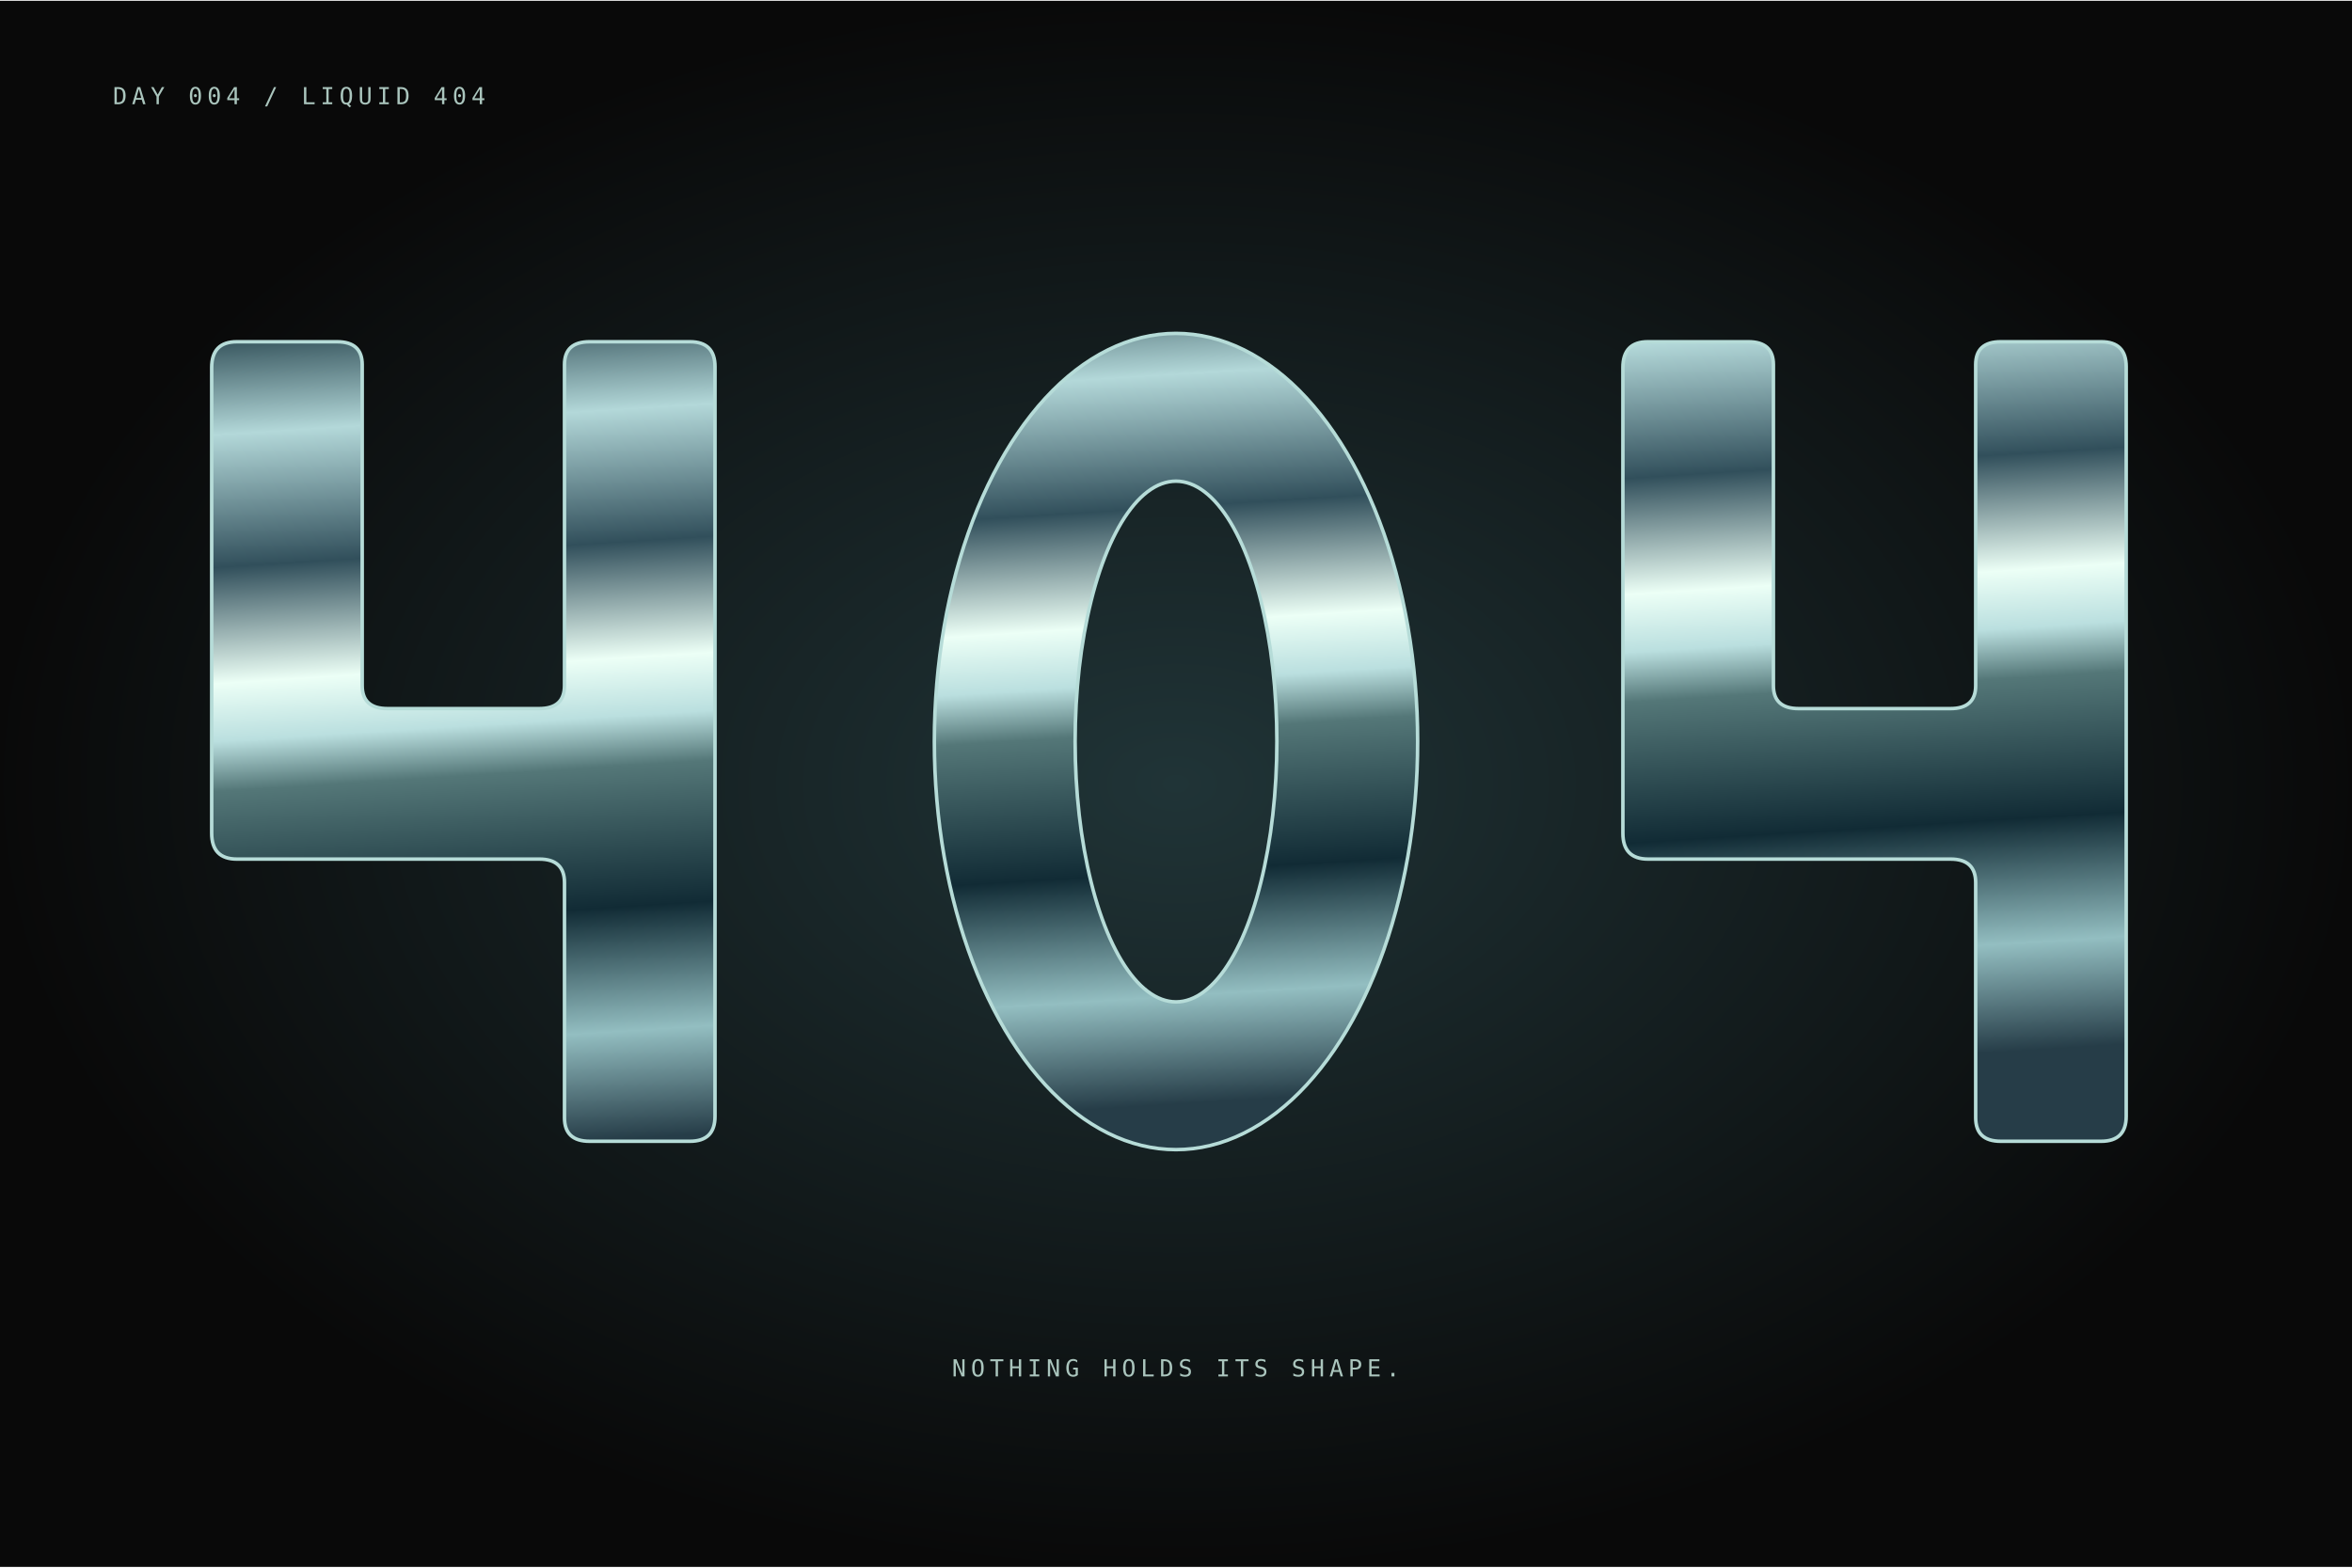
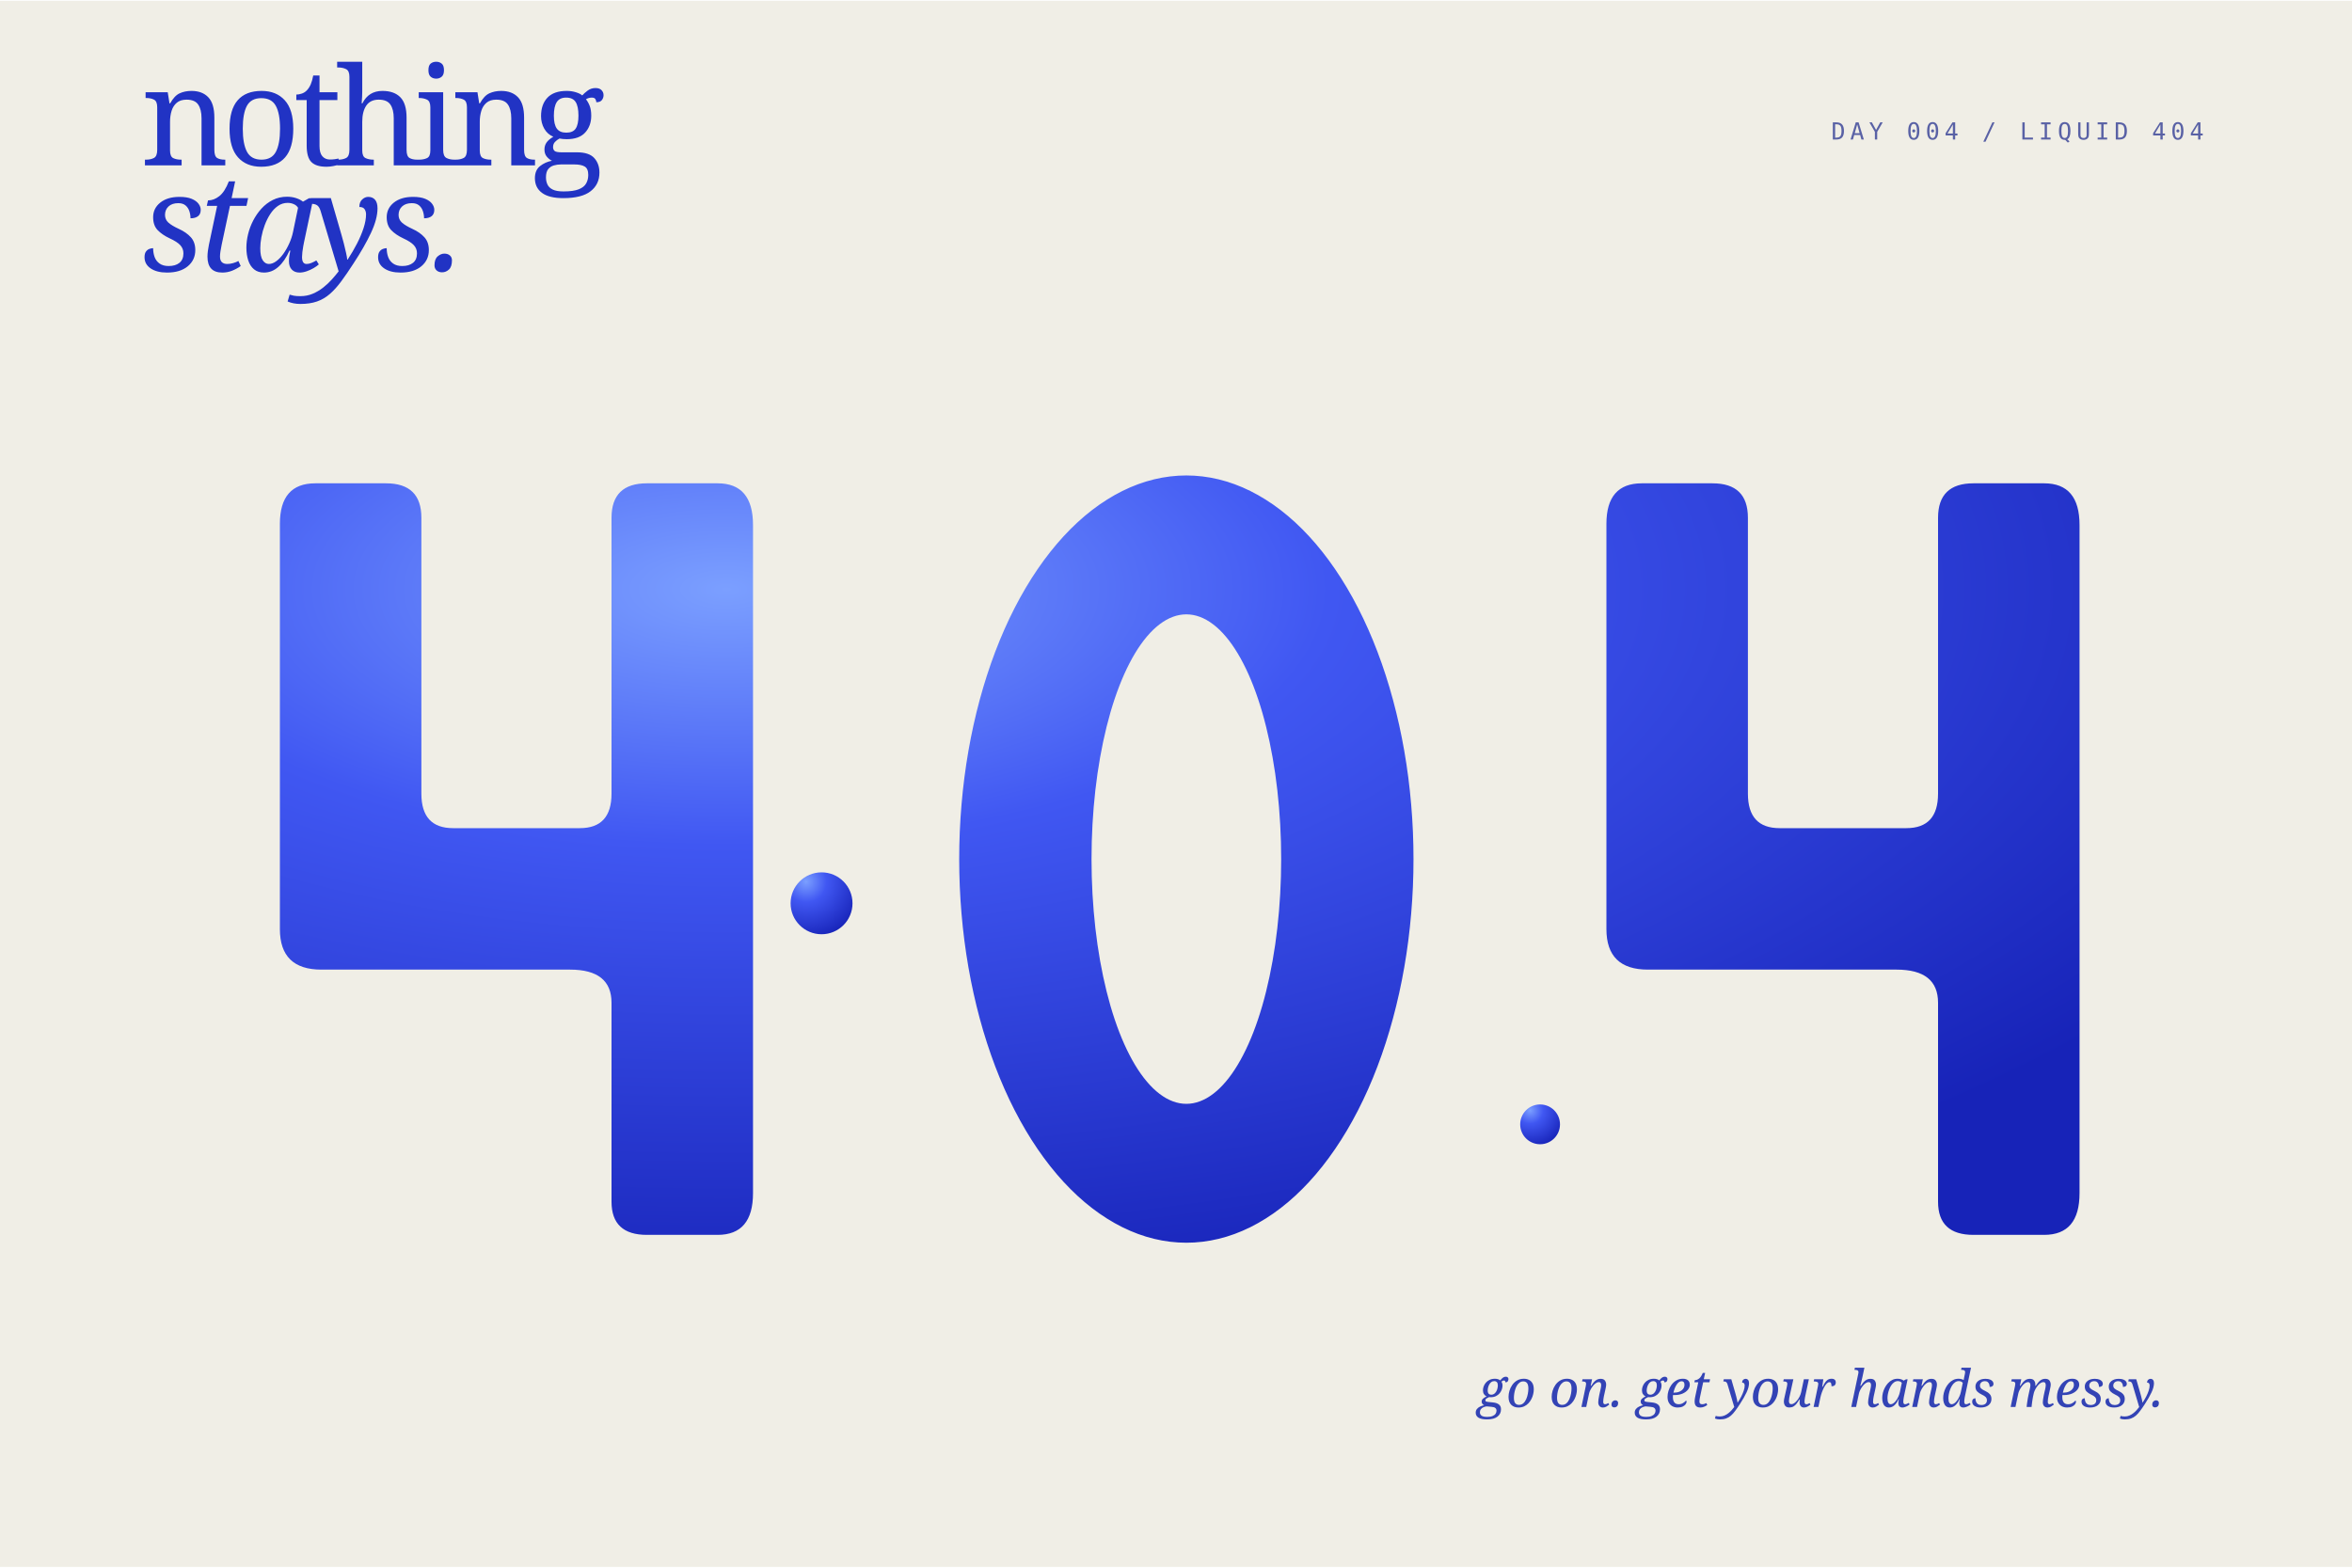
<svg xmlns="http://www.w3.org/2000/svg" width="900" height="600" viewBox="0 0 1000 666">
  <defs>
-     <radialGradient id="bg">
-       <stop stop-color="#203437" />
-       <stop offset="1" stop-color="#090909" />
+     <radialGradient id="ink" cx=".25" cy=".15" r=".95">
+       <stop stop-color="#7b9fff" />
+       <stop offset=".35" stop-color="#4057f2" />
+       <stop offset="1" stop-color="#1723b8" />
    </radialGradient>
-     <linearGradient id="body" x1="0" y1="0" x2=".15" y2="1">
-       <stop stop-color="#314f58" />
-       <stop offset=".12" stop-color="#b3d8d9" />
-       <stop offset=".28" stop-color="#314f5b" />
-       <stop offset=".42" stop-color="#ecfff6" />
-       <stop offset=".49" stop-color="#badfdf" />
-       <stop offset=".55" stop-color="#547778" />
-       <stop offset=".72" stop-color="#112b35" />
-       <stop offset=".87" stop-color="#93bec1" />
-       <stop offset="1" stop-color="#263d48" />
-     </linearGradient>
  </defs>
-   <path fill="url(#bg)" d="M0 0H1000V666H0Z" />
-   <path d="M100.00 91.00Q100.00 80.00 110.67 80.00Q121.33 80.00 132.00 80.00Q142.67 80.00 153.33 80.00Q164.00 80.00 164.00 89.75Q164.00 99.50 164.00 109.25Q164.00 119.00 164.00 128.75Q164.00 138.50 164.00 148.25Q164.00 158.00 164.00 167.75Q164.00 177.50 164.00 187.25Q164.00 197.00 164.00 206.75Q164.00 216.50 164.00 226.25Q164.00 236.00 174.75 236.00Q185.50 236.00 196.25 236.00Q207.00 236.00 217.75 236.00Q228.50 236.00 239.25 236.00Q250.00 236.00 250.00 226.25Q250.00 216.50 250.00 206.75Q250.00 197.00 250.00 187.25Q250.00 177.50 250.00 167.75Q250.00 158.00 250.00 148.25Q250.00 138.50 250.00 128.75Q250.00 119.00 250.00 109.25Q250.00 99.50 250.00 89.75Q250.00 80.00 260.67 80.00Q271.33 80.00 282.00 80.00Q292.67 80.00 303.33 80.00Q314.00 80.00 314.00 90.63Q314.00 101.25 314.00 111.88Q314.00 122.50 314.00 133.13Q314.00 143.75 314.00 154.38Q314.00 165.00 314.00 175.63Q314.00 186.25 314.00 196.88Q314.00 207.50 314.00 218.13Q314.00 228.75 314.00 239.38Q314.00 250.00 314.00 260.63Q314.00 271.25 314.00 281.88Q314.00 292.50 314.00 303.13Q314.00 313.75 314.00 324.38Q314.00 335.00 314.00 345.63Q314.00 356.25 314.00 366.88Q314.00 377.50 314.00 388.13Q314.00 398.75 314.00 409.38Q314.00 420.00 303.33 420.00Q292.67 420.00 282.00 420.00Q271.33 420.00 260.67 420.00Q250.00 420.00 250.00 410.00Q250.00 400.00 250.00 390.00Q250.00 380.00 250.00 370.00Q250.00 360.00 250.00 350.00Q250.00 340.00 250.00 330.00Q250.00 320.00 250.00 310.00Q250.00 300.00 239.29 300.00Q228.57 300.00 217.86 300.00Q207.14 300.00 196.43 300.00Q185.71 300.00 175.00 300.00Q164.29 300.00 153.57 300.00Q142.86 300.00 132.14 300.00Q121.43 300.00 110.71 300.00Q100.00 300.00 100.00 289.00Q100.00 278.00 100.00 267.00Q100.00 256.00 100.00 245.00Q100.00 234.00 100.00 223.00Q100.00 212.00 100.00 201.00Q100.00 190.00 100.00 179.00Q100.00 168.00 100.00 157.00Q100.00 146.00 100.00 135.00Q100.00 124.00 100.00 113.00Q100.00 102.00 100.00 91.00Z M612.48 237.62Q613.00 250.00 612.48 262.38Q611.95 274.76 610.39 286.89Q608.83 299.02 606.26 310.65Q603.69 322.28 600.17 333.18Q596.65 344.07 592.25 354.01Q587.84 363.95 582.65 372.72Q577.45 381.50 571.57 388.94Q565.69 396.38 559.24 402.33Q552.79 408.28 545.90 412.61Q539.02 416.95 531.84 419.59Q524.66 422.23 517.33 423.11Q510.00 424.00 502.67 423.11Q495.34 422.23 488.16 419.59Q480.98 416.95 474.10 412.61Q467.21 408.28 460.76 402.33Q454.31 396.38 448.43 388.94Q442.55 381.50 437.35 372.72Q432.16 363.95 427.75 354.01Q423.35 344.07 419.83 333.18Q416.31 322.28 413.74 310.65Q411.17 299.02 409.61 286.89Q408.05 274.76 407.52 262.38Q407.00 250.00 407.52 237.62Q408.05 225.24 409.61 213.11Q411.17 200.98 413.74 189.35Q416.31 177.72 419.83 166.82Q423.35 155.93 427.75 145.99Q432.16 136.05 437.35 127.28Q442.55 118.50 448.43 111.06Q454.31 103.62 460.76 97.67Q467.21 91.72 474.10 87.39Q480.98 83.05 488.16 80.41Q495.34 77.77 502.67 76.89Q510.00 76.00 517.33 76.89Q524.66 77.77 531.84 80.41Q539.02 83.05 545.90 87.39Q552.79 91.72 559.24 97.67Q565.69 103.62 571.57 111.06Q577.45 118.50 582.65 127.28Q587.84 136.05 592.25 145.99Q596.65 155.93 600.17 166.82Q603.69 177.72 606.26 189.35Q608.83 200.98 610.39 213.11Q611.95 225.24 612.48 237.62Z M552.78 242.10Q553.00 250.00 552.78 257.90Q552.56 265.80 551.91 273.53Q551.26 281.27 550.19 288.69Q549.11 296.11 547.64 303.06Q546.17 310.01 544.34 316.35Q542.50 322.69 540.33 328.29Q538.16 333.89 535.70 338.63Q533.25 343.38 530.56 347.17Q527.86 350.97 524.99 353.74Q522.11 356.50 519.12 358.19Q516.12 359.87 513.06 360.44Q510.00 361.00 506.94 360.44Q503.88 359.87 500.88 358.19Q497.89 356.50 495.01 353.74Q492.14 350.97 489.44 347.17Q486.75 343.38 484.30 338.63Q481.84 333.89 479.67 328.29Q477.50 322.69 475.66 316.35Q473.83 310.01 472.36 303.06Q470.89 296.11 469.81 288.69Q468.74 281.27 468.09 273.53Q467.44 265.80 467.22 257.90Q467.00 250.00 467.22 242.10Q467.44 234.20 468.09 226.47Q468.74 218.73 469.81 211.31Q470.89 203.89 472.36 196.94Q473.83 189.99 475.66 183.65Q477.50 177.31 479.67 171.71Q481.84 166.11 484.30 161.37Q486.75 156.62 489.44 152.83Q492.14 149.03 495.01 146.26Q497.89 143.50 500.88 141.81Q503.88 140.13 506.94 139.56Q510.00 139.00 513.06 139.56Q516.12 140.13 519.12 141.81Q522.11 143.50 524.99 146.26Q527.86 149.03 530.56 152.83Q533.25 156.62 535.70 161.37Q538.16 166.11 540.33 171.71Q542.50 177.31 544.34 183.65Q546.17 189.99 547.64 196.94Q549.11 203.89 550.19 211.31Q551.26 218.73 551.91 226.47Q552.56 234.20 552.78 242.10Z M700.00 91.00Q700.00 80.00 710.67 80.00Q721.33 80.00 732.00 80.00Q742.67 80.00 753.33 80.00Q764.00 80.00 764.00 89.75Q764.00 99.50 764.00 109.25Q764.00 119.00 764.00 128.75Q764.00 138.50 764.00 148.25Q764.00 158.00 764.00 167.75Q764.00 177.50 764.00 187.25Q764.00 197.00 764.00 206.75Q764.00 216.50 764.00 226.25Q764.00 236.00 774.75 236.00Q785.50 236.00 796.25 236.00Q807.00 236.00 817.75 236.00Q828.50 236.00 839.25 236.00Q850.00 236.00 850.00 226.25Q850.00 216.50 850.00 206.75Q850.00 197.00 850.00 187.25Q850.00 177.50 850.00 167.75Q850.00 158.00 850.00 148.25Q850.00 138.50 850.00 128.75Q850.00 119.00 850.00 109.25Q850.00 99.50 850.00 89.75Q850.00 80.00 860.67 80.00Q871.33 80.00 882.00 80.00Q892.67 80.00 903.33 80.00Q914.00 80.00 914.00 90.63Q914.00 101.25 914.00 111.88Q914.00 122.50 914.00 133.13Q914.00 143.75 914.00 154.38Q914.00 165.00 914.00 175.63Q914.00 186.25 914.00 196.88Q914.00 207.50 914.00 218.13Q914.00 228.75 914.00 239.38Q914.00 250.00 914.00 260.63Q914.00 271.25 914.00 281.88Q914.00 292.50 914.00 303.13Q914.00 313.75 914.00 324.38Q914.00 335.00 914.00 345.63Q914.00 356.25 914.00 366.88Q914.00 377.50 914.00 388.13Q914.00 398.75 914.00 409.38Q914.00 420.00 903.33 420.00Q892.67 420.00 882.00 420.00Q871.33 420.00 860.67 420.00Q850.00 420.00 850.00 410.00Q850.00 400.00 850.00 390.00Q850.00 380.00 850.00 370.00Q850.00 360.00 850.00 350.00Q850.00 340.00 850.00 330.00Q850.00 320.00 850.00 310.00Q850.00 300.00 839.29 300.00Q828.57 300.00 817.86 300.00Q807.14 300.00 796.43 300.00Q785.71 300.00 775.00 300.00Q764.29 300.00 753.57 300.00Q742.86 300.00 732.14 300.00Q721.43 300.00 710.71 300.00Q700.00 300.00 700.00 289.00Q700.00 278.00 700.00 267.00Q700.00 256.00 700.00 245.00Q700.00 234.00 700.00 223.00Q700.00 212.00 700.00 201.00Q700.00 190.00 700.00 179.00Q700.00 168.00 700.00 157.00Q700.00 146.00 700.00 135.00Q700.00 124.00 700.00 113.00Q700.00 102.00 700.00 91.00Z" transform="translate(-10 65)" fill="url(#body)" fill-rule="evenodd" stroke="#b6dcd8" stroke-width="1.5" />
-   <g fill="#aac5bd" font-family="monospace" font-size="10" letter-spacing="2">
-     <text x="48" y="44">DAY 004 / LIQUID 404</text>
-     <text x="500" y="585" text-anchor="middle">NOTHING HOLDS ITS SHAPE.</text>
+   <path fill="#f0eee6" d="M0 0H1000V666H0Z" />
+   <g fill="#2133c4" font-family="Georgia,serif" font-size="58" letter-spacing="-3">
+     <text x="60" y="70">nothing<tspan font-style="italic" x="60" y="115">stays.</tspan>
+     </text>
  </g>
+   <g transform="translate(25 130) scale(.94)">
+     <path d="M100.00 98.33Q100.00 80.00 116.00 80.00Q132.00 80.00 148.00 80.00Q164.00 80.00 164.00 95.60Q164.00 111.20 164.00 126.80Q164.00 142.40 164.00 158.00Q164.00 173.60 164.00 189.20Q164.00 204.80 164.00 220.40Q164.00 236.00 178.33 236.00Q192.67 236.00 207.00 236.00Q221.33 236.00 235.67 236.00Q250.00 236.00 250.00 220.40Q250.00 204.80 250.00 189.20Q250.00 173.60 250.00 158.00Q250.00 142.40 250.00 126.80Q250.00 111.20 250.00 95.60Q250.00 80.00 266.00 80.00Q282.00 80.00 298.00 80.00Q314.00 80.00 314.00 98.89Q314.00 117.78 314.00 136.67Q314.00 155.56 314.00 174.44Q314.00 193.33 314.00 212.22Q314.00 231.11 314.00 250.00Q314.00 268.89 314.00 287.78Q314.00 306.67 314.00 325.56Q314.00 344.44 314.00 363.33Q314.00 382.22 314.00 401.11Q314.00 420.00 298.00 420.00Q282.00 420.00 266.00 420.00Q250.00 420.00 250.00 405.00Q250.00 390.00 250.00 375.00Q250.00 360.00 250.00 345.00Q250.00 330.00 250.00 315.00Q250.00 300.00 231.25 300.00Q212.50 300.00 193.75 300.00Q175.00 300.00 156.25 300.00Q137.50 300.00 118.75 300.00Q100.00 300.00 100.00 281.67Q100.00 263.33 100.00 245.00Q100.00 226.67 100.00 208.33Q100.00 190.00 100.00 171.67Q100.00 153.33 100.00 135.00Q100.00 116.67 100.00 98.33Z M612.48 237.62Q613.00 250.00 612.48 262.38Q611.95 274.76 610.39 286.89Q608.83 299.02 606.26 310.65Q603.69 322.28 600.17 333.18Q596.65 344.07 592.25 354.01Q587.84 363.95 582.65 372.72Q577.45 381.50 571.57 388.94Q565.69 396.38 559.24 402.33Q552.79 408.28 545.90 412.61Q539.02 416.95 531.84 419.59Q524.66 422.23 517.33 423.11Q510.00 424.00 502.67 423.11Q495.34 422.23 488.16 419.59Q480.98 416.95 474.10 412.61Q467.21 408.28 460.76 402.33Q454.31 396.38 448.43 388.94Q442.55 381.50 437.35 372.72Q432.16 363.95 427.75 354.01Q423.35 344.07 419.83 333.18Q416.31 322.28 413.74 310.65Q411.17 299.02 409.61 286.89Q408.05 274.76 407.52 262.38Q407.00 250.00 407.52 237.62Q408.05 225.24 409.61 213.11Q411.17 200.98 413.74 189.35Q416.31 177.72 419.83 166.82Q423.35 155.93 427.75 145.99Q432.16 136.05 437.35 127.28Q442.55 118.50 448.43 111.06Q454.31 103.62 460.76 97.67Q467.21 91.72 474.10 87.39Q480.98 83.05 488.16 80.41Q495.34 77.77 502.67 76.89Q510.00 76.00 517.33 76.89Q524.66 77.77 531.84 80.41Q539.02 83.05 545.90 87.39Q552.79 91.72 559.24 97.67Q565.69 103.62 571.57 111.06Q577.45 118.50 582.65 127.28Q587.84 136.05 592.25 145.99Q596.65 155.93 600.17 166.82Q603.69 177.72 606.26 189.35Q608.83 200.98 610.39 213.11Q611.95 225.24 612.48 237.62Z M552.78 242.10Q552.56 234.20 551.91 226.47Q551.26 218.73 550.19 211.31Q549.11 203.89 547.64 196.94Q546.17 189.99 544.34 183.65Q542.50 177.31 540.33 171.71Q538.16 166.11 535.70 161.37Q533.25 156.62 530.56 152.83Q527.86 149.03 524.99 146.26Q522.11 143.50 519.12 141.81Q516.12 140.13 513.06 139.56Q510.00 139.00 506.94 139.56Q503.88 140.13 500.88 141.81Q497.89 143.50 495.01 146.26Q492.14 149.03 489.44 152.83Q486.75 156.62 484.30 161.37Q481.84 166.11 479.67 171.71Q477.50 177.31 475.66 183.65Q473.83 189.99 472.36 196.94Q470.89 203.89 469.81 211.31Q468.74 218.73 468.09 226.47Q467.44 234.20 467.22 242.10Q467.00 250.00 467.22 257.90Q467.44 265.80 468.09 273.53Q468.74 281.27 469.81 288.69Q470.89 296.11 472.36 303.06Q473.83 310.01 475.66 316.35Q477.50 322.69 479.67 328.29Q481.84 333.89 484.30 338.63Q486.75 343.38 489.44 347.17Q492.14 350.97 495.01 353.74Q497.89 356.50 500.88 358.19Q503.88 359.87 506.94 360.44Q510.00 361.00 513.06 360.44Q516.12 359.87 519.12 358.19Q522.11 356.50 524.99 353.74Q527.86 350.97 530.56 347.17Q533.25 343.38 535.70 338.63Q538.16 333.89 540.33 328.29Q542.50 322.69 544.34 316.35Q546.17 310.01 547.64 303.06Q549.11 296.11 550.19 288.69Q551.26 281.27 551.91 273.53Q552.56 265.80 552.78 257.90Q553.00 250.00 552.78 242.10Z M700.00 98.33Q700.00 80.00 716.00 80.00Q732.00 80.00 748.00 80.00Q764.00 80.00 764.00 95.60Q764.00 111.20 764.00 126.80Q764.00 142.40 764.00 158.00Q764.00 173.60 764.00 189.20Q764.00 204.80 764.00 220.40Q764.00 236.00 778.33 236.00Q792.67 236.00 807.00 236.00Q821.33 236.00 835.67 236.00Q850.00 236.00 850.00 220.40Q850.00 204.80 850.00 189.20Q850.00 173.60 850.00 158.00Q850.00 142.40 850.00 126.80Q850.00 111.20 850.00 95.60Q850.00 80.00 866.00 80.00Q882.00 80.00 898.00 80.00Q914.00 80.00 914.00 98.89Q914.00 117.78 914.00 136.67Q914.00 155.56 914.00 174.44Q914.00 193.33 914.00 212.22Q914.00 231.11 914.00 250.00Q914.00 268.89 914.00 287.78Q914.00 306.67 914.00 325.56Q914.00 344.44 914.00 363.33Q914.00 382.22 914.00 401.11Q914.00 420.00 898.00 420.00Q882.00 420.00 866.00 420.00Q850.00 420.00 850.00 405.00Q850.00 390.00 850.00 375.00Q850.00 360.00 850.00 345.00Q850.00 330.00 850.00 315.00Q850.00 300.00 831.25 300.00Q812.50 300.00 793.75 300.00Q775.00 300.00 756.25 300.00Q737.50 300.00 718.75 300.00Q700.00 300.00 700.00 281.67Q700.00 263.33 700.00 245.00Q700.00 226.67 700.00 208.33Q700.00 190.00 700.00 171.67Q700.00 153.33 700.00 135.00Q700.00 116.67 700.00 98.33Z" fill="url(#ink)" fill-rule="nonzero" />
+     <circle cx="345" cy="270" r="14" fill="url(#ink)" />
+     <circle cx="670" cy="370" r="9" fill="url(#ink)" />
+   </g>
+   <text x="937" y="59" text-anchor="end" font-family="monospace" font-size="10" fill="#5961a5" letter-spacing="2">DAY 004 / LIQUID 404</text>
+   <text x="920" y="598" text-anchor="end" font-family="Georgia,serif" font-style="italic" font-size="22" fill="#3343b5">go on. get your hands messy.</text>
</svg>
